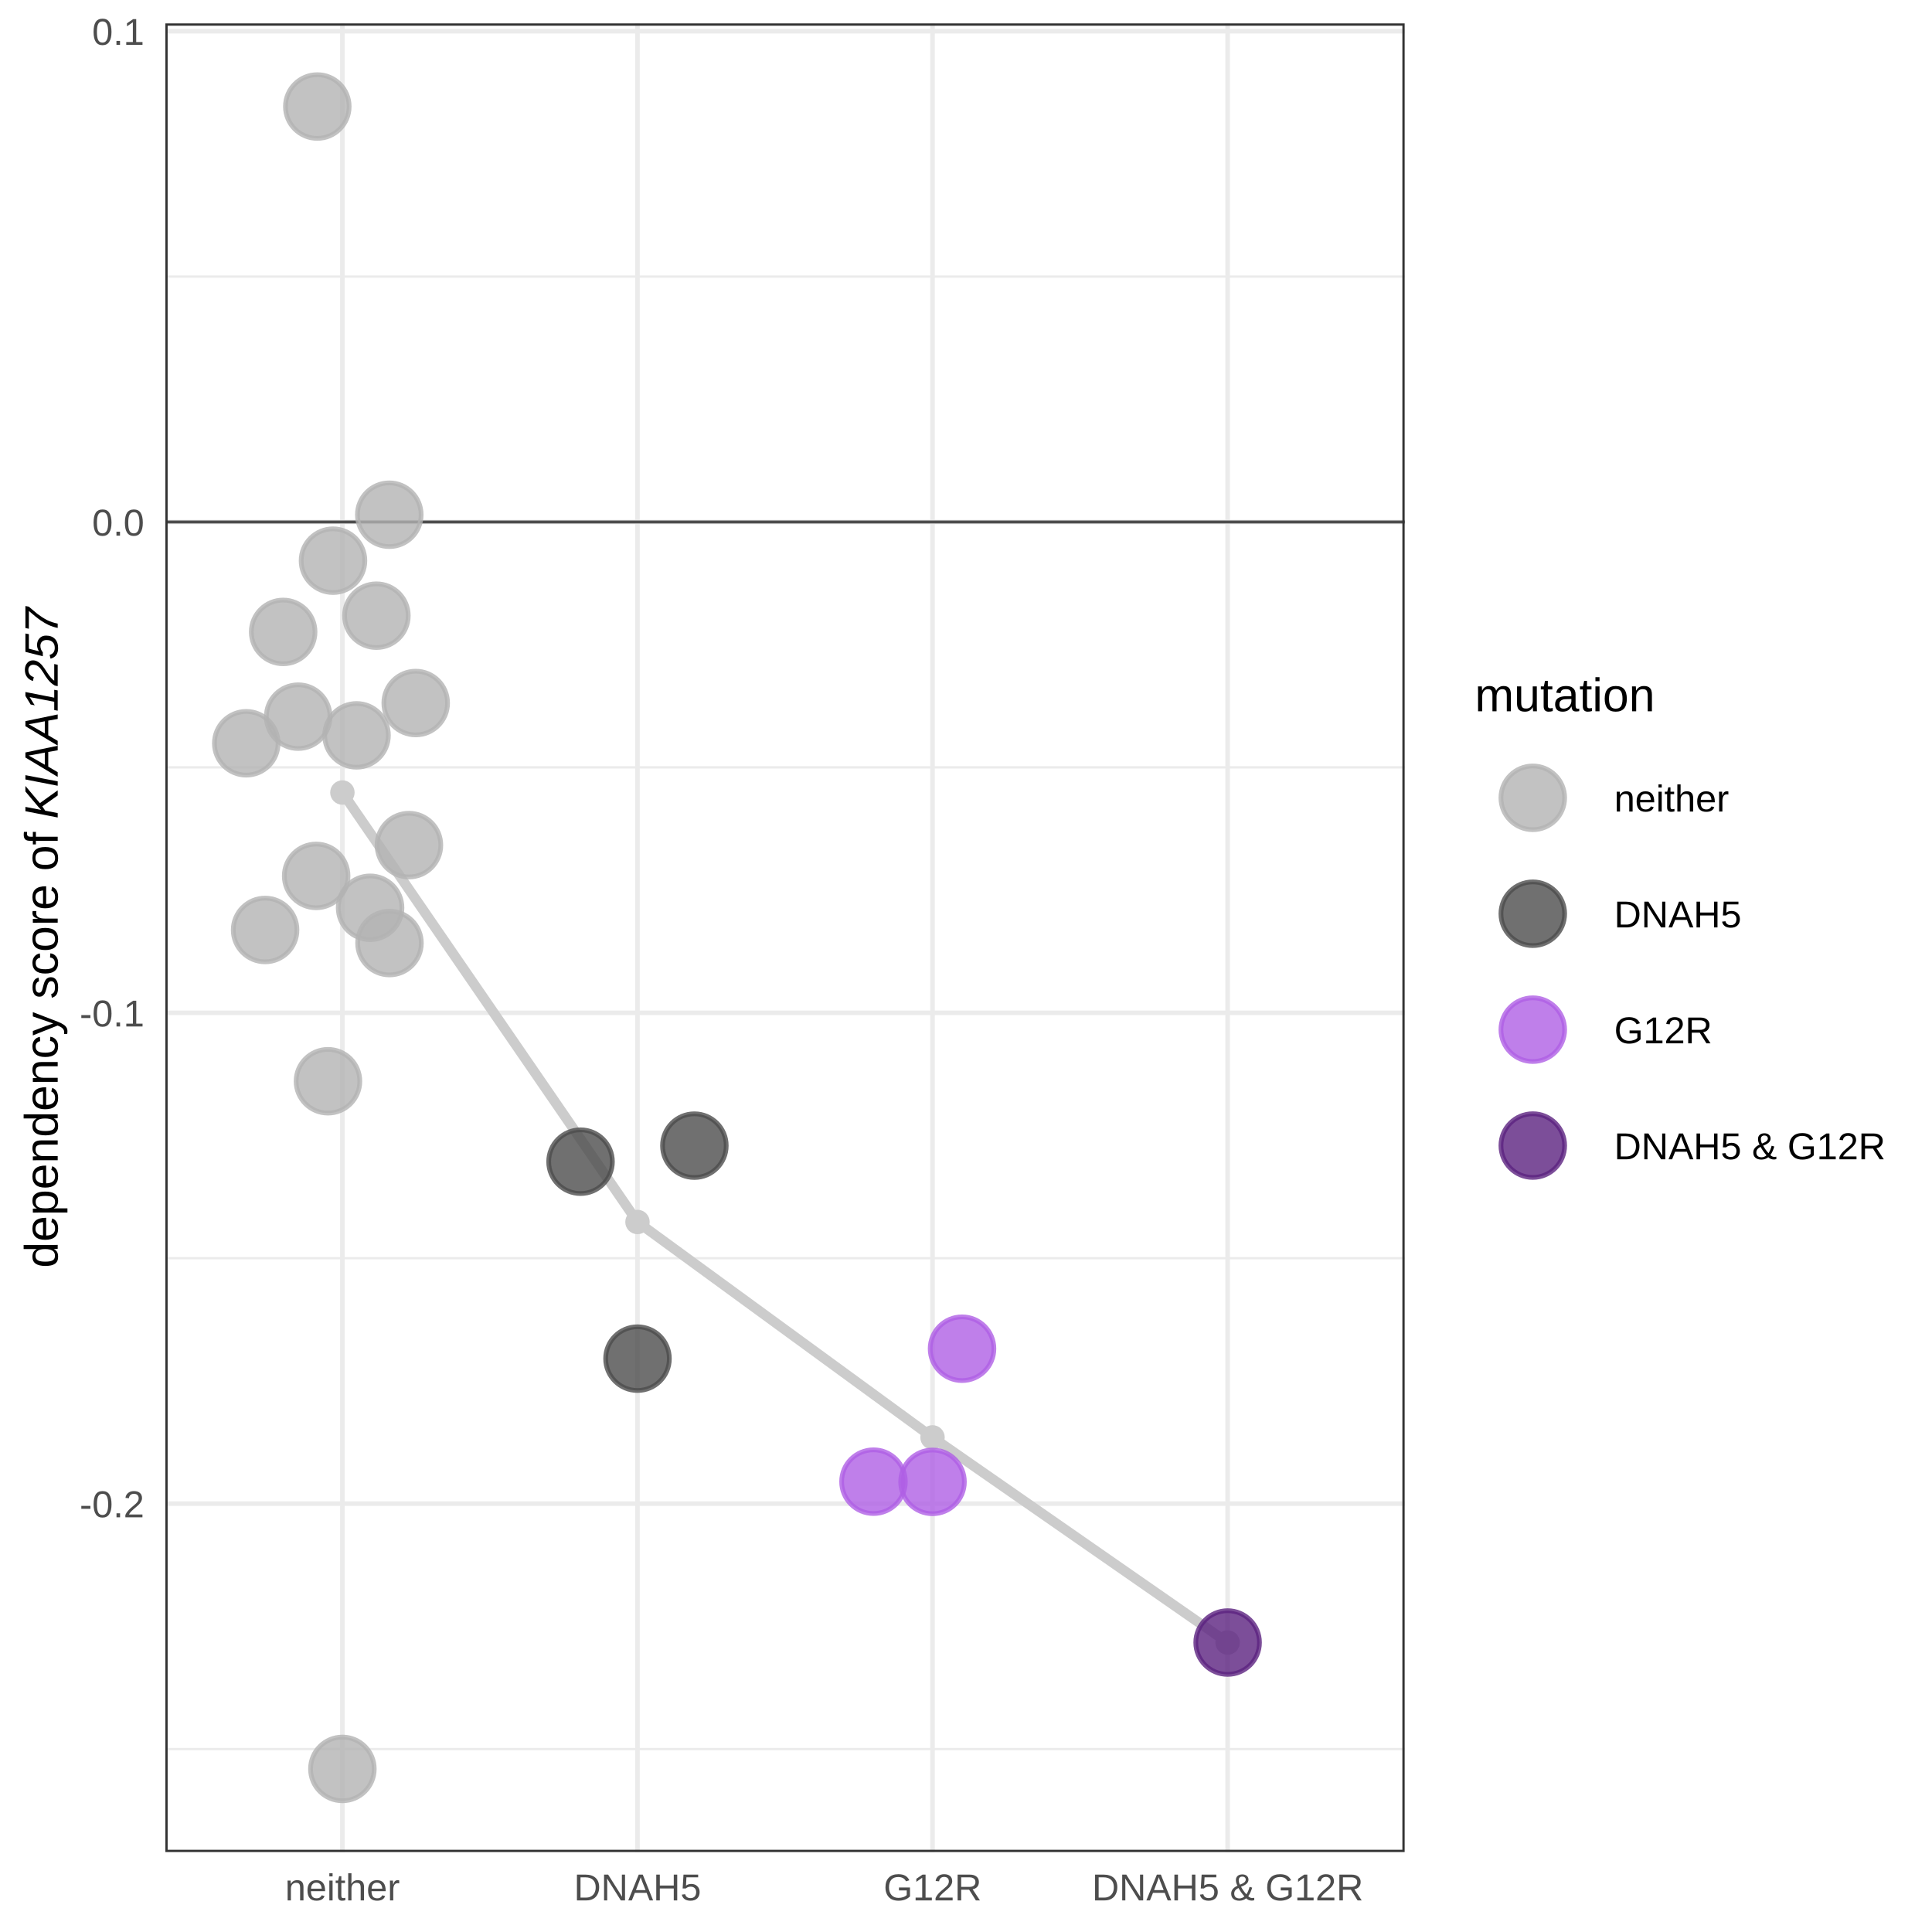
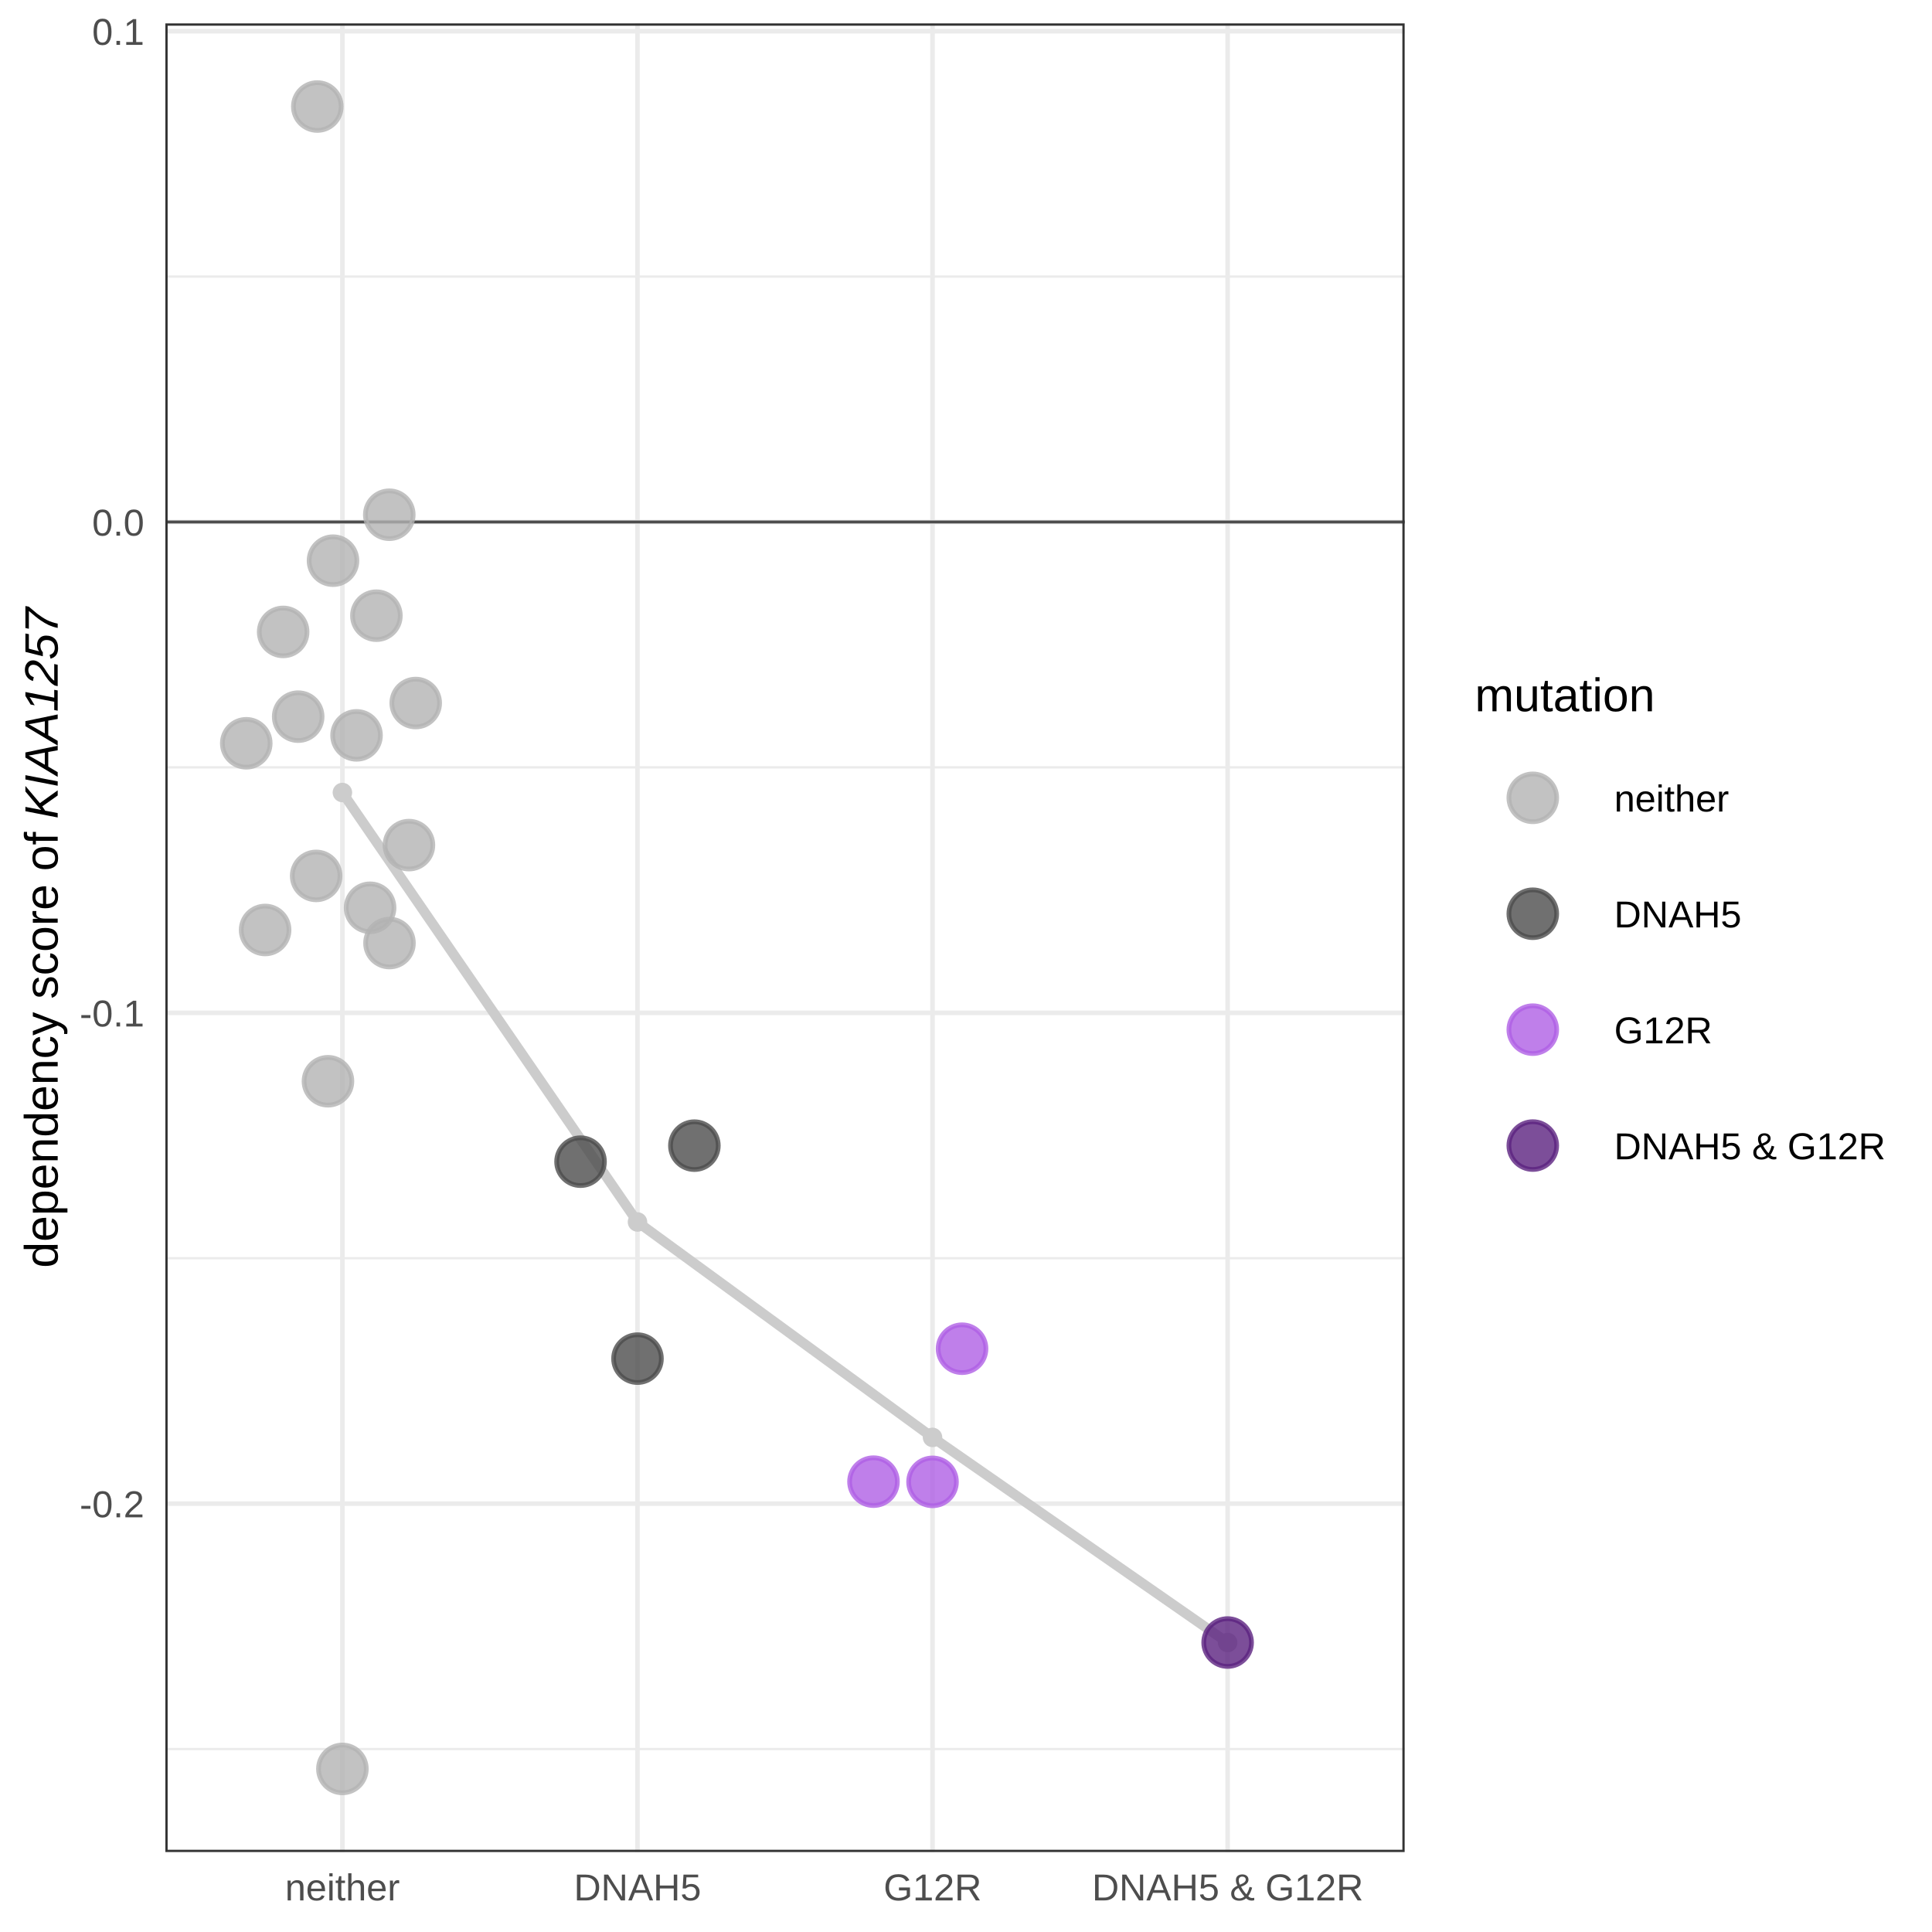
<svg xmlns="http://www.w3.org/2000/svg" viewBox="0 0 288.00 288.00">
  <defs>
    <style type="text/css">
    line, polyline, polygon, path, rect, circle {
      fill: none;
      stroke: #000000;
      stroke-linecap: round;
      stroke-linejoin: round;
      stroke-miterlimit: 10.00;
    }
  </style>
  </defs>
  <rect width="100%" height="100%" style="stroke: none; fill: #FFFFFF;" />
  <rect x="0.00" y="0.00" width="288.00" height="288.00" style="stroke-width: 0.68; stroke: #FFFFFF; fill: #FFFFFF;" />
  <defs>
    <clipPath id="cpMjQuNjV8MjA5LjM5fDI3Ni4wOHwzLjQ5">
      <rect x="24.65" y="3.49" width="184.74" height="272.59" />
    </clipPath>
  </defs>
  <rect x="24.65" y="3.49" width="184.74" height="272.59" style="stroke-width: 0.68; stroke: none; fill: #FFFFFF;" clip-path="url(#cpMjQuNjV8MjA5LjM5fDI3Ni4wOHwzLjQ5)" />
  <polyline points="24.65,260.73 209.39,260.73 " style="stroke-width: 0.34; stroke: #EBEBEB; stroke-linecap: butt;" clip-path="url(#cpMjQuNjV8MjA5LjM5fDI3Ni4wOHwzLjQ5)" />
  <polyline points="24.65,187.56 209.39,187.56 " style="stroke-width: 0.34; stroke: #EBEBEB; stroke-linecap: butt;" clip-path="url(#cpMjQuNjV8MjA5LjM5fDI3Ni4wOHwzLjQ5)" />
  <polyline points="24.65,114.39 209.39,114.39 " style="stroke-width: 0.34; stroke: #EBEBEB; stroke-linecap: butt;" clip-path="url(#cpMjQuNjV8MjA5LjM5fDI3Ni4wOHwzLjQ5)" />
  <polyline points="24.65,41.23 209.39,41.23 " style="stroke-width: 0.34; stroke: #EBEBEB; stroke-linecap: butt;" clip-path="url(#cpMjQuNjV8MjA5LjM5fDI3Ni4wOHwzLjQ5)" />
  <polyline points="24.65,224.14 209.39,224.14 " style="stroke-width: 0.68; stroke: #EBEBEB; stroke-linecap: butt;" clip-path="url(#cpMjQuNjV8MjA5LjM5fDI3Ni4wOHwzLjQ5)" />
  <polyline points="24.65,150.98 209.39,150.98 " style="stroke-width: 0.68; stroke: #EBEBEB; stroke-linecap: butt;" clip-path="url(#cpMjQuNjV8MjA5LjM5fDI3Ni4wOHwzLjQ5)" />
  <polyline points="24.65,77.81 209.39,77.81 " style="stroke-width: 0.68; stroke: #EBEBEB; stroke-linecap: butt;" clip-path="url(#cpMjQuNjV8MjA5LjM5fDI3Ni4wOHwzLjQ5)" />
  <polyline points="24.65,4.65 209.39,4.65 " style="stroke-width: 0.68; stroke: #EBEBEB; stroke-linecap: butt;" clip-path="url(#cpMjQuNjV8MjA5LjM5fDI3Ni4wOHwzLjQ5)" />
  <polyline points="51.04,276.08 51.04,3.49 " style="stroke-width: 0.68; stroke: #EBEBEB; stroke-linecap: butt;" clip-path="url(#cpMjQuNjV8MjA5LjM5fDI3Ni4wOHwzLjQ5)" />
  <polyline points="95.03,276.08 95.03,3.49 " style="stroke-width: 0.68; stroke: #EBEBEB; stroke-linecap: butt;" clip-path="url(#cpMjQuNjV8MjA5LjM5fDI3Ni4wOHwzLjQ5)" />
  <polyline points="139.01,276.08 139.01,3.49 " style="stroke-width: 0.68; stroke: #EBEBEB; stroke-linecap: butt;" clip-path="url(#cpMjQuNjV8MjA5LjM5fDI3Ni4wOHwzLjQ5)" />
  <polyline points="183.00,276.08 183.00,3.49 " style="stroke-width: 0.68; stroke: #EBEBEB; stroke-linecap: butt;" clip-path="url(#cpMjQuNjV8MjA5LjM5fDI3Ni4wOHwzLjQ5)" />
  <line x1="24.65" y1="77.81" x2="209.39" y2="77.81" style="stroke-width: 0.43; stroke: #4D4D4D; stroke-linecap: butt;" clip-path="url(#cpMjQuNjV8MjA5LjM5fDI3Ni4wOHwzLjQ5)" />
  <polyline points="51.04,118.14 95.03,182.16 139.01,214.27 183.00,244.85 " style="stroke-width: 1.49; stroke: #CCCCCC;" clip-path="url(#cpMjQuNjV8MjA5LjM5fDI3Ni4wOHwzLjQ5)" />
-   <circle cx="51.04" cy="118.14" r="1.10pt" style="stroke-width: 0.71; stroke: #CCCCCC; fill: #CCCCCC;" clip-path="url(#cpMjQuNjV8MjA5LjM5fDI3Ni4wOHwzLjQ5)" />
-   <circle cx="95.03" cy="182.16" r="1.10pt" style="stroke-width: 0.71; stroke: #CCCCCC; fill: #CCCCCC;" clip-path="url(#cpMjQuNjV8MjA5LjM5fDI3Ni4wOHwzLjQ5)" />
-   <circle cx="139.01" cy="214.27" r="1.10pt" style="stroke-width: 0.71; stroke: #CCCCCC; fill: #CCCCCC;" clip-path="url(#cpMjQuNjV8MjA5LjM5fDI3Ni4wOHwzLjQ5)" />
-   <circle cx="183.00" cy="244.85" r="1.10pt" style="stroke-width: 0.71; stroke: #CCCCCC; fill: #CCCCCC;" clip-path="url(#cpMjQuNjV8MjA5LjM5fDI3Ni4wOHwzLjQ5)" />
-   <circle cx="58.03" cy="76.73" r="3.56pt" style="stroke-width: 0.71; stroke: #B3B3B3; stroke-opacity: 0.80; fill: #B3B3B3; fill-opacity: 0.80;" clip-path="url(#cpMjQuNjV8MjA5LjM5fDI3Ni4wOHwzLjQ5)" />
-   <circle cx="36.71" cy="110.80" r="3.56pt" style="stroke-width: 0.71; stroke: #B3B3B3; stroke-opacity: 0.80; fill: #B3B3B3; fill-opacity: 0.80;" clip-path="url(#cpMjQuNjV8MjA5LjM5fDI3Ni4wOHwzLjQ5)" />
-   <circle cx="55.17" cy="135.32" r="3.56pt" style="stroke-width: 0.71; stroke: #B3B3B3; stroke-opacity: 0.80; fill: #B3B3B3; fill-opacity: 0.80;" clip-path="url(#cpMjQuNjV8MjA5LjM5fDI3Ni4wOHwzLjQ5)" />
-   <circle cx="130.21" cy="220.87" r="3.56pt" style="stroke-width: 0.71; stroke: #AF5FE4; stroke-opacity: 0.80; fill: #AF5FE4; fill-opacity: 0.80;" clip-path="url(#cpMjQuNjV8MjA5LjM5fDI3Ni4wOHwzLjQ5)" />
-   <circle cx="51.04" cy="263.69" r="3.56pt" style="stroke-width: 0.71; stroke: #B3B3B3; stroke-opacity: 0.80; fill: #B3B3B3; fill-opacity: 0.80;" clip-path="url(#cpMjQuNjV8MjA5LjM5fDI3Ni4wOHwzLjQ5)" />
-   <circle cx="58.06" cy="140.58" r="3.56pt" style="stroke-width: 0.71; stroke: #B3B3B3; stroke-opacity: 0.80; fill: #B3B3B3; fill-opacity: 0.80;" clip-path="url(#cpMjQuNjV8MjA5LjM5fDI3Ni4wOHwzLjQ5)" />
-   <circle cx="44.45" cy="106.83" r="3.56pt" style="stroke-width: 0.71; stroke: #B3B3B3; stroke-opacity: 0.80; fill: #B3B3B3; fill-opacity: 0.80;" clip-path="url(#cpMjQuNjV8MjA5LjM5fDI3Ni4wOHwzLjQ5)" />
-   <circle cx="47.13" cy="130.57" r="3.56pt" style="stroke-width: 0.71; stroke: #B3B3B3; stroke-opacity: 0.80; fill: #B3B3B3; fill-opacity: 0.80;" clip-path="url(#cpMjQuNjV8MjA5LjM5fDI3Ni4wOHwzLjQ5)" />
-   <circle cx="53.15" cy="109.62" r="3.56pt" style="stroke-width: 0.71; stroke: #B3B3B3; stroke-opacity: 0.80; fill: #B3B3B3; fill-opacity: 0.80;" clip-path="url(#cpMjQuNjV8MjA5LjM5fDI3Ni4wOHwzLjQ5)" />
-   <circle cx="86.54" cy="173.17" r="3.56pt" style="stroke-width: 0.71; stroke: #4D4D4D; stroke-opacity: 0.80; fill: #4D4D4D; fill-opacity: 0.80;" clip-path="url(#cpMjQuNjV8MjA5LjM5fDI3Ni4wOHwzLjQ5)" />
-   <circle cx="56.11" cy="91.78" r="3.56pt" style="stroke-width: 0.71; stroke: #B3B3B3; stroke-opacity: 0.80; fill: #B3B3B3; fill-opacity: 0.80;" clip-path="url(#cpMjQuNjV8MjA5LjM5fDI3Ni4wOHwzLjQ5)" />
-   <circle cx="183.00" cy="244.85" r="3.56pt" style="stroke-width: 0.71; stroke: #5B2280; stroke-opacity: 0.80; fill: #5B2280; fill-opacity: 0.80;" clip-path="url(#cpMjQuNjV8MjA5LjM5fDI3Ni4wOHwzLjQ5)" />
-   <circle cx="103.51" cy="170.78" r="3.56pt" style="stroke-width: 0.71; stroke: #4D4D4D; stroke-opacity: 0.80; fill: #4D4D4D; fill-opacity: 0.80;" clip-path="url(#cpMjQuNjV8MjA5LjM5fDI3Ni4wOHwzLjQ5)" />
-   <circle cx="139.01" cy="220.90" r="3.56pt" style="stroke-width: 0.71; stroke: #AF5FE4; stroke-opacity: 0.80; fill: #AF5FE4; fill-opacity: 0.80;" clip-path="url(#cpMjQuNjV8MjA5LjM5fDI3Ni4wOHwzLjQ5)" />
-   <circle cx="60.96" cy="125.98" r="3.56pt" style="stroke-width: 0.71; stroke: #B3B3B3; stroke-opacity: 0.80; fill: #B3B3B3; fill-opacity: 0.80;" clip-path="url(#cpMjQuNjV8MjA5LjM5fDI3Ni4wOHwzLjQ5)" />
-   <circle cx="47.30" cy="15.88" r="3.56pt" style="stroke-width: 0.71; stroke: #B3B3B3; stroke-opacity: 0.80; fill: #B3B3B3; fill-opacity: 0.80;" clip-path="url(#cpMjQuNjV8MjA5LjM5fDI3Ni4wOHwzLjQ5)" />
-   <circle cx="143.41" cy="201.05" r="3.56pt" style="stroke-width: 0.71; stroke: #AF5FE4; stroke-opacity: 0.80; fill: #AF5FE4; fill-opacity: 0.80;" clip-path="url(#cpMjQuNjV8MjA5LjM5fDI3Ni4wOHwzLjQ5)" />
-   <circle cx="61.97" cy="104.80" r="3.56pt" style="stroke-width: 0.71; stroke: #B3B3B3; stroke-opacity: 0.80; fill: #B3B3B3; fill-opacity: 0.80;" clip-path="url(#cpMjQuNjV8MjA5LjM5fDI3Ni4wOHwzLjQ5)" />
-   <circle cx="48.89" cy="161.18" r="3.56pt" style="stroke-width: 0.71; stroke: #B3B3B3; stroke-opacity: 0.80; fill: #B3B3B3; fill-opacity: 0.80;" clip-path="url(#cpMjQuNjV8MjA5LjM5fDI3Ni4wOHwzLjQ5)" />
-   <circle cx="49.64" cy="83.58" r="3.56pt" style="stroke-width: 0.71; stroke: #B3B3B3; stroke-opacity: 0.80; fill: #B3B3B3; fill-opacity: 0.80;" clip-path="url(#cpMjQuNjV8MjA5LjM5fDI3Ni4wOHwzLjQ5)" />
-   <circle cx="95.03" cy="202.53" r="3.56pt" style="stroke-width: 0.71; stroke: #4D4D4D; stroke-opacity: 0.80; fill: #4D4D4D; fill-opacity: 0.80;" clip-path="url(#cpMjQuNjV8MjA5LjM5fDI3Ni4wOHwzLjQ5)" />
-   <circle cx="42.21" cy="94.20" r="3.56pt" style="stroke-width: 0.71; stroke: #B3B3B3; stroke-opacity: 0.80; fill: #B3B3B3; fill-opacity: 0.80;" clip-path="url(#cpMjQuNjV8MjA5LjM5fDI3Ni4wOHwzLjQ5)" />
-   <circle cx="39.52" cy="138.63" r="3.56pt" style="stroke-width: 0.71; stroke: #B3B3B3; stroke-opacity: 0.80; fill: #B3B3B3; fill-opacity: 0.80;" clip-path="url(#cpMjQuNjV8MjA5LjM5fDI3Ni4wOHwzLjQ5)" />
+   <circle cx="51.04" cy="118.14" r="1.10" style="stroke-width: 0.71; stroke: #CCCCCC; fill: #CCCCCC;" clip-path="url(#cpMjQuNjV8MjA5LjM5fDI3Ni4wOHwzLjQ5)" />
+   <circle cx="95.03" cy="182.16" r="1.10" style="stroke-width: 0.71; stroke: #CCCCCC; fill: #CCCCCC;" clip-path="url(#cpMjQuNjV8MjA5LjM5fDI3Ni4wOHwzLjQ5)" />
+   <circle cx="139.01" cy="214.27" r="1.10" style="stroke-width: 0.71; stroke: #CCCCCC; fill: #CCCCCC;" clip-path="url(#cpMjQuNjV8MjA5LjM5fDI3Ni4wOHwzLjQ5)" />
+   <circle cx="183.00" cy="244.85" r="1.10" style="stroke-width: 0.71; stroke: #CCCCCC; fill: #CCCCCC;" clip-path="url(#cpMjQuNjV8MjA5LjM5fDI3Ni4wOHwzLjQ5)" />
+   <circle cx="58.03" cy="76.73" r="3.56" style="stroke-width: 0.71; stroke: #B3B3B3; stroke-opacity: 0.80; fill: #B3B3B3; fill-opacity: 0.80;" clip-path="url(#cpMjQuNjV8MjA5LjM5fDI3Ni4wOHwzLjQ5)" />
+   <circle cx="36.71" cy="110.80" r="3.56" style="stroke-width: 0.71; stroke: #B3B3B3; stroke-opacity: 0.80; fill: #B3B3B3; fill-opacity: 0.80;" clip-path="url(#cpMjQuNjV8MjA5LjM5fDI3Ni4wOHwzLjQ5)" />
+   <circle cx="55.17" cy="135.32" r="3.56" style="stroke-width: 0.71; stroke: #B3B3B3; stroke-opacity: 0.80; fill: #B3B3B3; fill-opacity: 0.80;" clip-path="url(#cpMjQuNjV8MjA5LjM5fDI3Ni4wOHwzLjQ5)" />
+   <circle cx="130.21" cy="220.87" r="3.56" style="stroke-width: 0.71; stroke: #AF5FE4; stroke-opacity: 0.80; fill: #AF5FE4; fill-opacity: 0.80;" clip-path="url(#cpMjQuNjV8MjA5LjM5fDI3Ni4wOHwzLjQ5)" />
+   <circle cx="51.04" cy="263.69" r="3.56" style="stroke-width: 0.71; stroke: #B3B3B3; stroke-opacity: 0.80; fill: #B3B3B3; fill-opacity: 0.80;" clip-path="url(#cpMjQuNjV8MjA5LjM5fDI3Ni4wOHwzLjQ5)" />
+   <circle cx="58.06" cy="140.58" r="3.56" style="stroke-width: 0.71; stroke: #B3B3B3; stroke-opacity: 0.80; fill: #B3B3B3; fill-opacity: 0.80;" clip-path="url(#cpMjQuNjV8MjA5LjM5fDI3Ni4wOHwzLjQ5)" />
+   <circle cx="44.45" cy="106.83" r="3.56" style="stroke-width: 0.71; stroke: #B3B3B3; stroke-opacity: 0.80; fill: #B3B3B3; fill-opacity: 0.80;" clip-path="url(#cpMjQuNjV8MjA5LjM5fDI3Ni4wOHwzLjQ5)" />
+   <circle cx="47.13" cy="130.57" r="3.56" style="stroke-width: 0.71; stroke: #B3B3B3; stroke-opacity: 0.80; fill: #B3B3B3; fill-opacity: 0.80;" clip-path="url(#cpMjQuNjV8MjA5LjM5fDI3Ni4wOHwzLjQ5)" />
+   <circle cx="53.15" cy="109.62" r="3.56" style="stroke-width: 0.71; stroke: #B3B3B3; stroke-opacity: 0.80; fill: #B3B3B3; fill-opacity: 0.80;" clip-path="url(#cpMjQuNjV8MjA5LjM5fDI3Ni4wOHwzLjQ5)" />
+   <circle cx="86.54" cy="173.17" r="3.56" style="stroke-width: 0.71; stroke: #4D4D4D; stroke-opacity: 0.80; fill: #4D4D4D; fill-opacity: 0.80;" clip-path="url(#cpMjQuNjV8MjA5LjM5fDI3Ni4wOHwzLjQ5)" />
+   <circle cx="56.11" cy="91.78" r="3.56" style="stroke-width: 0.71; stroke: #B3B3B3; stroke-opacity: 0.80; fill: #B3B3B3; fill-opacity: 0.80;" clip-path="url(#cpMjQuNjV8MjA5LjM5fDI3Ni4wOHwzLjQ5)" />
+   <circle cx="183.00" cy="244.85" r="3.56" style="stroke-width: 0.71; stroke: #5B2280; stroke-opacity: 0.80; fill: #5B2280; fill-opacity: 0.80;" clip-path="url(#cpMjQuNjV8MjA5LjM5fDI3Ni4wOHwzLjQ5)" />
+   <circle cx="103.51" cy="170.78" r="3.56" style="stroke-width: 0.71; stroke: #4D4D4D; stroke-opacity: 0.80; fill: #4D4D4D; fill-opacity: 0.80;" clip-path="url(#cpMjQuNjV8MjA5LjM5fDI3Ni4wOHwzLjQ5)" />
+   <circle cx="139.01" cy="220.90" r="3.56" style="stroke-width: 0.71; stroke: #AF5FE4; stroke-opacity: 0.80; fill: #AF5FE4; fill-opacity: 0.80;" clip-path="url(#cpMjQuNjV8MjA5LjM5fDI3Ni4wOHwzLjQ5)" />
+   <circle cx="60.96" cy="125.98" r="3.56" style="stroke-width: 0.71; stroke: #B3B3B3; stroke-opacity: 0.80; fill: #B3B3B3; fill-opacity: 0.80;" clip-path="url(#cpMjQuNjV8MjA5LjM5fDI3Ni4wOHwzLjQ5)" />
+   <circle cx="47.30" cy="15.88" r="3.56" style="stroke-width: 0.71; stroke: #B3B3B3; stroke-opacity: 0.80; fill: #B3B3B3; fill-opacity: 0.80;" clip-path="url(#cpMjQuNjV8MjA5LjM5fDI3Ni4wOHwzLjQ5)" />
+   <circle cx="143.41" cy="201.05" r="3.56" style="stroke-width: 0.71; stroke: #AF5FE4; stroke-opacity: 0.80; fill: #AF5FE4; fill-opacity: 0.80;" clip-path="url(#cpMjQuNjV8MjA5LjM5fDI3Ni4wOHwzLjQ5)" />
+   <circle cx="61.97" cy="104.80" r="3.56" style="stroke-width: 0.71; stroke: #B3B3B3; stroke-opacity: 0.80; fill: #B3B3B3; fill-opacity: 0.80;" clip-path="url(#cpMjQuNjV8MjA5LjM5fDI3Ni4wOHwzLjQ5)" />
+   <circle cx="48.89" cy="161.18" r="3.56" style="stroke-width: 0.71; stroke: #B3B3B3; stroke-opacity: 0.80; fill: #B3B3B3; fill-opacity: 0.80;" clip-path="url(#cpMjQuNjV8MjA5LjM5fDI3Ni4wOHwzLjQ5)" />
+   <circle cx="49.64" cy="83.58" r="3.56" style="stroke-width: 0.71; stroke: #B3B3B3; stroke-opacity: 0.80; fill: #B3B3B3; fill-opacity: 0.80;" clip-path="url(#cpMjQuNjV8MjA5LjM5fDI3Ni4wOHwzLjQ5)" />
+   <circle cx="95.03" cy="202.53" r="3.56" style="stroke-width: 0.71; stroke: #4D4D4D; stroke-opacity: 0.80; fill: #4D4D4D; fill-opacity: 0.80;" clip-path="url(#cpMjQuNjV8MjA5LjM5fDI3Ni4wOHwzLjQ5)" />
+   <circle cx="42.21" cy="94.20" r="3.56" style="stroke-width: 0.71; stroke: #B3B3B3; stroke-opacity: 0.80; fill: #B3B3B3; fill-opacity: 0.80;" clip-path="url(#cpMjQuNjV8MjA5LjM5fDI3Ni4wOHwzLjQ5)" />
+   <circle cx="39.52" cy="138.63" r="3.56" style="stroke-width: 0.71; stroke: #B3B3B3; stroke-opacity: 0.80; fill: #B3B3B3; fill-opacity: 0.80;" clip-path="url(#cpMjQuNjV8MjA5LjM5fDI3Ni4wOHwzLjQ5)" />
  <rect x="24.65" y="3.49" width="184.74" height="272.59" style="stroke-width: 0.68; stroke: #333333;" clip-path="url(#cpMjQuNjV8MjA5LjM5fDI3Ni4wOHwzLjQ5)" />
  <defs>
    <clipPath id="cpMC4wMHwyODguMDB8Mjg4LjAwfDAuMDA=">
      <rect x="0.00" y="0.00" width="288.00" height="288.00" />
    </clipPath>
  </defs>
  <g clip-path="url(#cpMC4wMHwyODguMDB8Mjg4LjAwfDAuMDA=)">
    <text x="11.87" y="226.18" style="font-size: 5.60px; fill: #4D4D4D; font-family: Arial;" textLength="9.64px" lengthAdjust="spacingAndGlyphs">-0.2</text>
  </g>
  <g clip-path="url(#cpMC4wMHwyODguMDB8Mjg4LjAwfDAuMDA=)">
    <text x="11.87" y="153.02" style="font-size: 5.60px; fill: #4D4D4D; font-family: Arial;" textLength="9.64px" lengthAdjust="spacingAndGlyphs">-0.1</text>
  </g>
  <g clip-path="url(#cpMC4wMHwyODguMDB8Mjg4LjAwfDAuMDA=)">
    <text x="13.73" y="79.85" style="font-size: 5.60px; fill: #4D4D4D; font-family: Arial;" textLength="7.78px" lengthAdjust="spacingAndGlyphs">0.0</text>
  </g>
  <g clip-path="url(#cpMC4wMHwyODguMDB8Mjg4LjAwfDAuMDA=)">
    <text x="13.73" y="6.69" style="font-size: 5.60px; fill: #4D4D4D; font-family: Arial;" textLength="7.78px" lengthAdjust="spacingAndGlyphs">0.1</text>
  </g>
  <g clip-path="url(#cpMC4wMHwyODguMDB8Mjg4LjAwfDAuMDA=)">
    <text x="42.49" y="283.29" style="font-size: 5.60px; fill: #4D4D4D; font-family: Arial;" textLength="17.10px" lengthAdjust="spacingAndGlyphs">neither</text>
  </g>
  <g clip-path="url(#cpMC4wMHwyODguMDB8Mjg4LjAwfDAuMDA=)">
    <text x="85.55" y="283.29" style="font-size: 5.60px; fill: #4D4D4D; font-family: Arial;" textLength="18.96px" lengthAdjust="spacingAndGlyphs">DNAH5</text>
  </g>
  <g clip-path="url(#cpMC4wMHwyODguMDB8Mjg4LjAwfDAuMDA=)">
    <text x="131.71" y="283.29" style="font-size: 5.60px; fill: #4D4D4D; font-family: Arial;" textLength="14.61px" lengthAdjust="spacingAndGlyphs">G12R</text>
  </g>
  <g clip-path="url(#cpMC4wMHwyODguMDB8Mjg4LjAwfDAuMDA=)">
    <text x="162.79" y="283.29" style="font-size: 5.60px; fill: #4D4D4D; font-family: Arial;" textLength="40.41px" lengthAdjust="spacingAndGlyphs">DNAH5 &amp; G12R</text>
  </g>
  <g clip-path="url(#cpMC4wMHwyODguMDB8Mjg4LjAwfDAuMDA=)">
    <text transform="translate(8.60,189.01) rotate(-90)" style="font-size: 7.00px; font-family: Arial;" textLength="38.14px" lengthAdjust="spacingAndGlyphs">dependency</text>
  </g>
  <g clip-path="url(#cpMC4wMHwyODguMDB8Mjg4LjAwfDAuMDA=)">
    <text transform="translate(8.60,148.92) rotate(-90)" style="font-size: 7.00px; font-family: Arial;" textLength="17.11px" lengthAdjust="spacingAndGlyphs">score</text>
  </g>
  <g clip-path="url(#cpMC4wMHwyODguMDB8Mjg4LjAwfDAuMDA=)">
    <text transform="translate(8.60,129.86) rotate(-90)" style="font-size: 7.00px; font-family: Arial;" textLength="5.84px" lengthAdjust="spacingAndGlyphs">of</text>
  </g>
  <g clip-path="url(#cpMC4wMHwyODguMDB8Mjg4LjAwfDAuMDA=)">
    <text transform="translate(8.60,122.08) rotate(-90)" style="font-size: 7.00px; font-style: italic; font-family: Arial;" textLength="31.52px" lengthAdjust="spacingAndGlyphs">KIAA1257</text>
  </g>
  <rect x="216.36" y="96.67" width="68.15" height="86.22" style="stroke-width: 0.68; stroke: none; fill: #FFFFFF;" clip-path="url(#cpMC4wMHwyODguMDB8Mjg4LjAwfDAuMDA=)" />
  <g clip-path="url(#cpMC4wMHwyODguMDB8Mjg4LjAwfDAuMDA=)">
    <text x="219.85" y="106.03" style="font-size: 7.00px; font-family: Arial;" textLength="26.84px" lengthAdjust="spacingAndGlyphs">mutation</text>
  </g>
  <rect x="219.85" y="110.29" width="17.28" height="17.28" style="stroke-width: 0.68; stroke: none; fill: #FFFFFF;" clip-path="url(#cpMC4wMHwyODguMDB8Mjg4LjAwfDAuMDA=)" />
-   <circle cx="228.49" cy="118.93" r="3.56pt" style="stroke-width: 0.71; stroke: #B3B3B3; stroke-opacity: 0.80; fill: #B3B3B3; fill-opacity: 0.80;" clip-path="url(#cpMC4wMHwyODguMDB8Mjg4LjAwfDAuMDA=)" />
+   <circle cx="228.49" cy="118.93" r="3.56" style="stroke-width: 0.71; stroke: #B3B3B3; stroke-opacity: 0.80; fill: #B3B3B3; fill-opacity: 0.80;" clip-path="url(#cpMC4wMHwyODguMDB8Mjg4LjAwfDAuMDA=)" />
  <rect x="219.85" y="127.57" width="17.28" height="17.28" style="stroke-width: 0.68; stroke: none; fill: #FFFFFF;" clip-path="url(#cpMC4wMHwyODguMDB8Mjg4LjAwfDAuMDA=)" />
-   <circle cx="228.49" cy="136.21" r="3.56pt" style="stroke-width: 0.71; stroke: #4D4D4D; stroke-opacity: 0.80; fill: #4D4D4D; fill-opacity: 0.80;" clip-path="url(#cpMC4wMHwyODguMDB8Mjg4LjAwfDAuMDA=)" />
+   <circle cx="228.49" cy="136.21" r="3.56" style="stroke-width: 0.71; stroke: #4D4D4D; stroke-opacity: 0.80; fill: #4D4D4D; fill-opacity: 0.80;" clip-path="url(#cpMC4wMHwyODguMDB8Mjg4LjAwfDAuMDA=)" />
  <rect x="219.85" y="144.85" width="17.28" height="17.28" style="stroke-width: 0.68; stroke: none; fill: #FFFFFF;" clip-path="url(#cpMC4wMHwyODguMDB8Mjg4LjAwfDAuMDA=)" />
-   <circle cx="228.49" cy="153.49" r="3.56pt" style="stroke-width: 0.71; stroke: #AF5FE4; stroke-opacity: 0.80; fill: #AF5FE4; fill-opacity: 0.80;" clip-path="url(#cpMC4wMHwyODguMDB8Mjg4LjAwfDAuMDA=)" />
+   <circle cx="228.49" cy="153.49" r="3.56" style="stroke-width: 0.71; stroke: #AF5FE4; stroke-opacity: 0.80; fill: #AF5FE4; fill-opacity: 0.80;" clip-path="url(#cpMC4wMHwyODguMDB8Mjg4LjAwfDAuMDA=)" />
  <rect x="219.85" y="162.13" width="17.28" height="17.28" style="stroke-width: 0.68; stroke: none; fill: #FFFFFF;" clip-path="url(#cpMC4wMHwyODguMDB8Mjg4LjAwfDAuMDA=)" />
-   <circle cx="228.49" cy="170.77" r="3.56pt" style="stroke-width: 0.71; stroke: #5B2280; stroke-opacity: 0.80; fill: #5B2280; fill-opacity: 0.80;" clip-path="url(#cpMC4wMHwyODguMDB8Mjg4LjAwfDAuMDA=)" />
+   <circle cx="228.49" cy="170.77" r="3.56" style="stroke-width: 0.71; stroke: #5B2280; stroke-opacity: 0.80; fill: #5B2280; fill-opacity: 0.80;" clip-path="url(#cpMC4wMHwyODguMDB8Mjg4LjAwfDAuMDA=)" />
  <g clip-path="url(#cpMC4wMHwyODguMDB8Mjg4LjAwfDAuMDA=)">
    <text x="240.62" y="120.97" style="font-size: 5.60px; font-family: Arial;" textLength="17.10px" lengthAdjust="spacingAndGlyphs">neither</text>
  </g>
  <g clip-path="url(#cpMC4wMHwyODguMDB8Mjg4LjAwfDAuMDA=)">
    <text x="240.62" y="138.25" style="font-size: 5.60px; font-family: Arial;" textLength="18.96px" lengthAdjust="spacingAndGlyphs">DNAH5</text>
  </g>
  <g clip-path="url(#cpMC4wMHwyODguMDB8Mjg4LjAwfDAuMDA=)">
    <text x="240.62" y="155.53" style="font-size: 5.60px; font-family: Arial;" textLength="14.61px" lengthAdjust="spacingAndGlyphs">G12R</text>
  </g>
  <g clip-path="url(#cpMC4wMHwyODguMDB8Mjg4LjAwfDAuMDA=)">
    <text x="240.62" y="172.81" style="font-size: 5.60px; font-family: Arial;" textLength="40.41px" lengthAdjust="spacingAndGlyphs">DNAH5 &amp; G12R</text>
  </g>
</svg>
